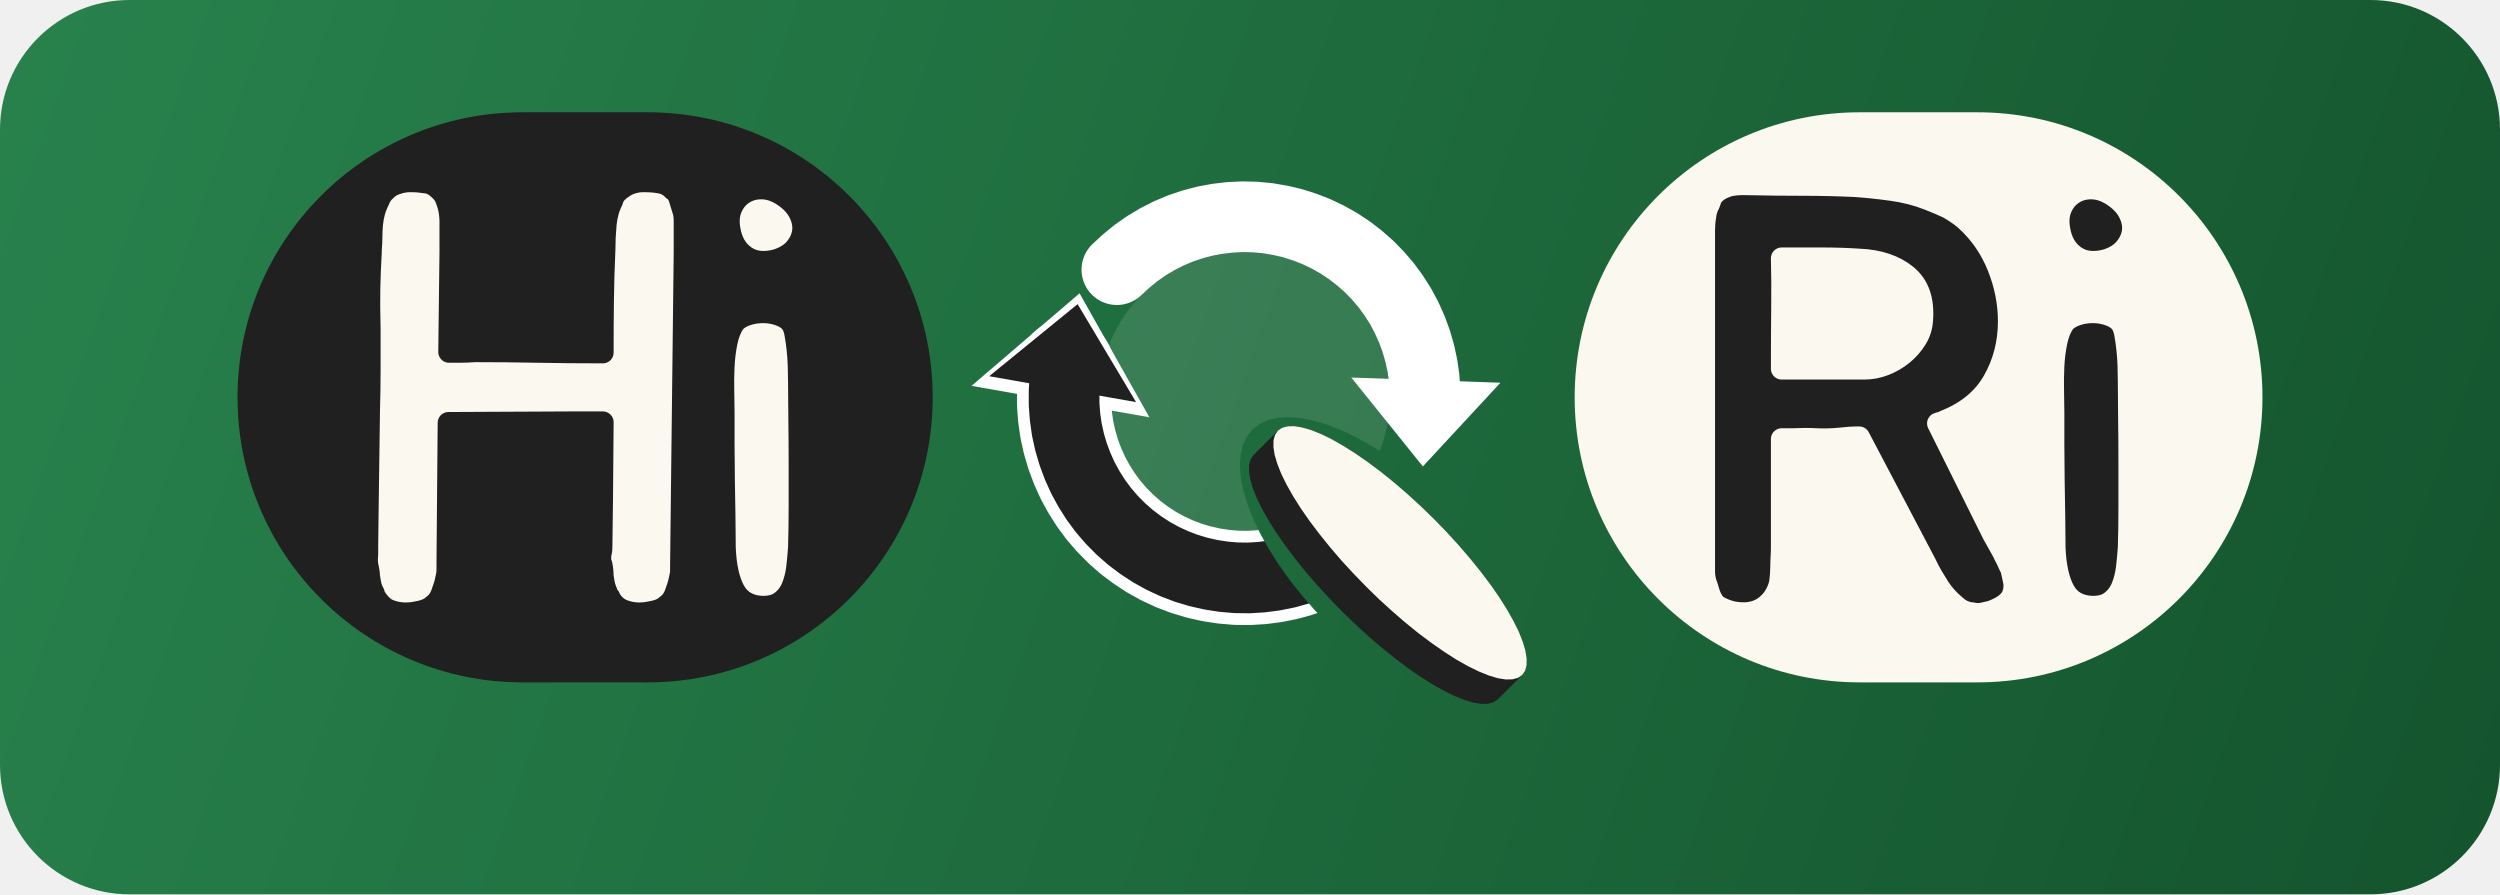
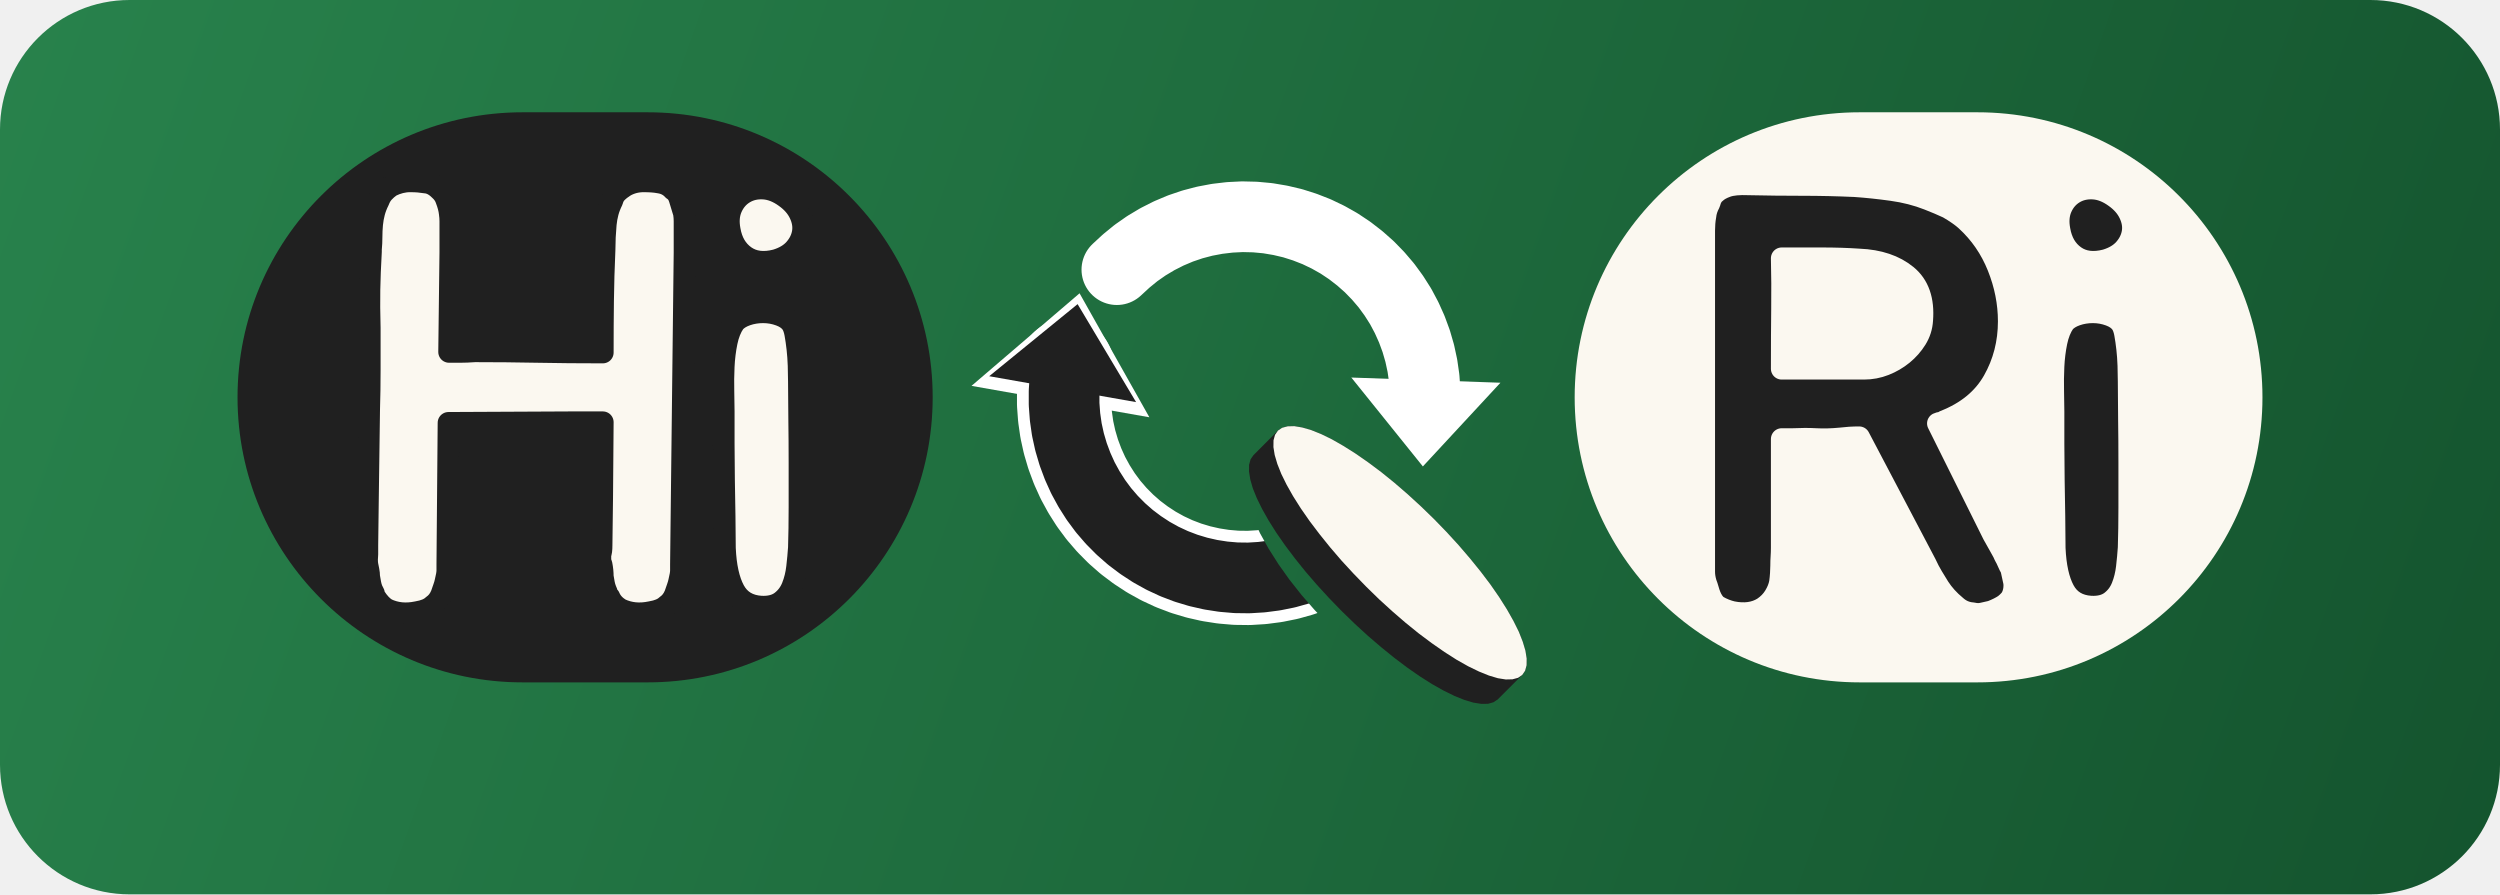
<svg xmlns="http://www.w3.org/2000/svg" viewBox="-395.51 -302.03 4162.71 1489.15" role="img" aria-label="HiQRi（ひっくり）">
  <defs>
    <linearGradient id="g" gradientUnits="userSpaceOnUse" x1="-395.51" y1="-302.03" x2="3767.19" y2="1187.12">
      <stop offset="0" stop-color="#28824c" />
      <stop offset="1" stop-color="#14542e" />
    </linearGradient>
    <linearGradient id="gm" gradientUnits="userSpaceOnUse" x1="-109.66" y1="-6.95" x2="208.72" y2="106.95">
      <stop offset="0" stop-color="#28824c" />
      <stop offset="1" stop-color="#14542e" />
    </linearGradient>
  </defs>
  <rect x="-395.51" y="-302.03" width="4162.71" height="1489.15" rx="215.74" fill="url(#g)" />
  <rect x="0" y="-115.06" width="1157.48" height="949.24" rx="474.62" fill="#202020" />
  <rect x="2226.45" y="-115.06" width="1145.23" height="949.24" rx="474.62" fill="#fbf8f0" />
  <g stroke-width="35.96" stroke-linejoin="round">
    <path d="M743.235 53Q744.235 60 744.235 66.0Q744.235 72 744.235 78V119L738.235 638V648Q738.235 654 735.235 666Q734.235 671 732.235 676.5Q730.235 682 728.235 688Q723.235 700 714.235 706Q706.235 714 688.235 717Q660.235 723 637.235 712Q624.235 704 619.235 692Q617.235 690 615.235 686Q615.235 684 613.235 680Q611.235 675 610.235 669.5Q609.235 664 608.235 658Q608.235 653 607.735 648.0Q607.235 643 606.235 638Q604.235 633 604.235 629.5Q604.235 626 604.235 621Q606.235 617 606.235 606L607.235 527L608.235 401H554.235L351.235 402L349.235 638V648Q349.235 654 346.235 666Q345.235 671 343.235 676.5Q341.235 682 339.235 688Q334.235 700 325.235 706Q317.235 714 299.235 717Q271.235 723 248.235 712Q238.235 706 229.235 692Q227.235 688 227.235 686L224.235 680Q222.235 675 221.235 669.5Q220.235 664 219.235 658Q219.235 653 218.235 648.0Q217.235 643 216.235 638Q215.235 630 216.235 621V606L217.235 527L219.235 380Q220.235 348 220.235 314.0Q220.235 280 220.235 244Q219.235 208 219.735 180.0Q220.235 152 222.235 117V113Q223.235 103 223.235 92.5Q223.235 82 224.235 71Q225.235 61 227.735 51.5Q230.235 42 235.235 32Q238.235 24 243.235 18.5Q248.235 13 255.235 8Q271.235 0 287.235 0Q295.235 0 301.235 0.5Q307.235 1 313.235 2Q325.235 3 336.235 14Q344.235 21 347.235 30Q352.235 43 353.235 53Q354.235 60 354.235 66.0Q354.235 72 354.235 78V119L352.235 284Q360.235 284 370.735 284.0Q381.235 284 395.235 283Q447.235 283 498.735 284.0Q550.235 285 607.235 285H608.235Q608.235 240 608.735 199.0Q609.235 158 611.235 113Q611.235 103 611.735 92.5Q612.235 82 613.235 71Q614.235 61 616.735 51.5Q619.235 42 624.235 32Q626.235 24 631.735 18.5Q637.235 13 645.235 8Q659.235 0 676.235 0Q684.235 0 690.735 0.5Q697.235 1 702.235 2Q716.235 4 725.235 14Q733.235 19 736.235 30Q738.235 36 739.735 41.5Q741.235 47 743.235 53Z" fill="#fbf8f0" stroke="#202020" />
    <path d="M934.623 333Q934.623 361 935.123 396.0Q935.623 431 935.623 468.5Q935.623 506 935.623 542.5Q935.623 579 934.623 610Q933.623 625 931.623 642.5Q929.623 660 923.623 675.0Q917.623 690 905.123 699.5Q892.623 709 871.623 708Q840.623 706 827.123 681.0Q813.623 656 811.623 611Q811.623 588 811.123 558.0Q810.623 528 810.123 497.0Q809.623 466 809.623 436.5Q809.623 407 809.623 383Q809.623 369 809.123 349.0Q808.623 329 809.623 308.0Q810.623 287 814.623 267.5Q818.623 248 827.623 235Q834.623 227 847.623 222.5Q860.623 218 875.123 218.0Q889.623 218 903.123 223.0Q916.623 228 922.623 237Q926.623 243 928.623 254.0Q930.623 265 932.123 278.5Q933.623 292 934.123 306.5Q934.623 321 934.623 333ZM896.623 131Q865.623 139 845.123 124.5Q824.623 110 819.623 81Q815.623 60 822.623 44.0Q829.623 28 843.623 19.5Q857.623 11 875.623 12.0Q893.623 13 911.623 26Q928.623 38 936.123 54.0Q943.623 70 941.123 85.0Q938.623 100 927.623 112.5Q916.623 125 896.623 131Z" fill="#fbf8f0" stroke="#202020" />
    <path d="M2958.182 668Q2959.182 678 2956.182 687Q2954.182 693 2950.682 697.0Q2947.182 701 2942.182 705Q2933.182 711 2920.182 716Q2912.182 718 2904.682 719.5Q2897.182 721 2889.182 719Q2873.182 718 2861.182 707Q2844.182 693 2833.182 676Q2828.182 668 2822.182 658.0Q2816.182 648 2811.182 637L2700.182 426Q2692.182 426 2684.182 426.5Q2676.182 427 2668.182 428Q2647.182 430 2628.682 429.0Q2610.182 428 2590.182 429H2571.182V610Q2571.182 618 2570.682 625.0Q2570.182 632 2570.182 640Q2570.182 645 2569.682 653.0Q2569.182 661 2568.182 668Q2566.182 679 2559.182 690.5Q2552.182 702 2540.182 710Q2519.182 723 2489.182 717Q2476.182 714 2464.182 707Q2460.182 704 2457.182 699.5Q2454.182 695 2452.182 690Q2450.182 685 2448.682 679.5Q2447.182 674 2445.182 669Q2442.182 659 2442.182 650V82Q2442.182 76 2442.682 69.5Q2443.182 63 2444.182 58Q2445.182 47 2451.182 36Q2454.182 24 2461.182 19Q2467.182 13 2479.682 8.5Q2492.182 4 2516.182 5Q2561.182 6 2605.182 6.0Q2649.182 6 2693.182 8Q2722.182 10 2754.682 14.5Q2787.182 19 2815.182 30Q2833.182 37 2848.182 44Q2867.182 55 2878.182 65Q2913.182 97 2931.182 142.0Q2949.182 187 2949.182 233Q2949.182 287 2923.682 332.0Q2898.182 377 2842.182 399Q2840.182 401 2836.682 401.5Q2833.182 402 2831.182 403L2923.182 588L2932.182 604Q2934.182 608 2937.182 613.0Q2940.182 618 2942.182 623Q2945.182 628 2947.682 634.0Q2950.182 640 2953.182 645Q2956.182 659 2958.182 668ZM2708.182 312Q2726.182 312 2742.682 305.5Q2759.182 299 2772.682 288.0Q2786.182 277 2795.182 262.5Q2804.182 248 2805.182 231Q2809.182 181 2779.182 156.5Q2749.182 132 2700.182 130Q2671.182 128 2636.682 128.0Q2602.182 128 2571.182 128Q2572.182 169 2571.682 211.5Q2571.182 254 2571.182 312Z" fill="#202020" stroke="#fbf8f0" />
    <path d="M3148.819 333Q3148.819 361 3149.319 396.0Q3149.819 431 3149.819 468.5Q3149.819 506 3149.819 542.5Q3149.819 579 3148.819 610Q3147.819 625 3145.819 642.5Q3143.819 660 3137.819 675.0Q3131.819 690 3119.319 699.5Q3106.819 709 3085.819 708Q3054.819 706 3041.319 681.0Q3027.819 656 3025.819 611Q3025.819 588 3025.319 558.0Q3024.819 528 3024.319 497.0Q3023.819 466 3023.819 436.5Q3023.819 407 3023.819 383Q3023.819 369 3023.319 349.0Q3022.819 329 3023.819 308.0Q3024.819 287 3028.819 267.5Q3032.819 248 3041.819 235Q3048.819 227 3061.819 222.5Q3074.819 218 3089.319 218.0Q3103.819 218 3117.319 223.0Q3130.819 228 3136.819 237Q3140.819 243 3142.819 254.0Q3144.819 265 3146.319 278.5Q3147.819 292 3148.319 306.5Q3148.819 321 3148.819 333ZM3110.819 131Q3079.819 139 3059.319 124.5Q3038.819 110 3033.819 81Q3029.819 60 3036.819 44.0Q3043.819 28 3057.819 19.5Q3071.819 11 3089.819 12.0Q3107.819 13 3125.819 26Q3142.819 38 3150.319 54.0Q3157.819 70 3155.319 85.0Q3152.819 100 3141.819 112.5Q3130.819 125 3110.819 131Z" fill="#202020" stroke="#fbf8f0" />
  </g>
  <g transform="translate(1676.88 359.56) scale(13.07487) translate(-48.85 -43.65)">
-     <circle cx="48.85" cy="43.65" r="23" fill="url(#gm)" />
-     <circle cx="48.85" cy="43.65" r="18.5" fill="#ffffff" opacity="0.12" />
    <path d="M32.58 27.39L33.77 26.29L35.02 25.27L36.35 24.34L37.74 23.51L39.18 22.78L40.67 22.15L42.2 21.63L43.76 21.22L45.35 20.92L46.96 20.73L48.57 20.65L50.19 20.69L51.8 20.84L53.4 21.11L54.97 21.48L56.51 21.97L58.02 22.56L59.48 23.26L60.88 24.05L62.23 24.95L63.51 25.94L64.72 27.01L65.85 28.17L66.9 29.4L67.85 30.7L68.72 32.07L69.48 33.5L70.14 34.97L70.7 36.49L71.15 38.04L71.49 39.62L71.72 41.22L71.83 42.84L71.83 44.45" fill="none" stroke="#ffffff" stroke-width="9" stroke-linecap="round" stroke-linejoin="round" />
    <polygon points="71.55,52.45 81.43,41.79 62.44,41.13" fill="#ffffff" />
    <path d="M66.47 58.44L65.38 59.65L64.2 60.77L62.95 61.82L61.64 62.77L60.25 63.62L58.81 64.38L57.32 65.03L55.79 65.58L54.22 66.02L52.63 66.34L51.01 66.55L49.39 66.65L47.76 66.63L46.14 66.49L44.53 66.24L42.95 65.88L41.39 65.41L39.87 64.83L38.39 64.14L36.97 63.35L35.61 62.46L34.31 61.48L33.09 60.41L31.94 59.25L30.88 58.02L29.91 56.71L29.04 55.34L28.26 53.91L27.59 52.43L27.02 50.9L26.56 49.34L26.21 47.75L25.98 46.14L25.86 44.52L25.86 42.89L25.97 41.27L26.2 39.66" fill="none" stroke="#ffffff" stroke-width="12" stroke-linecap="round" stroke-linejoin="round" />
    <polygon points="27.83,30.4 14.07,42.19 36.72,46.19" fill="#ffffff" />
    <path d="M66.47 58.44L65.38 59.65L64.2 60.77L62.95 61.82L61.64 62.77L60.25 63.62L58.81 64.38L57.32 65.03L55.79 65.58L54.22 66.02L52.63 66.34L51.01 66.55L49.39 66.65L47.76 66.63L46.14 66.49L44.53 66.24L42.95 65.88L41.39 65.41L39.87 64.83L38.39 64.14L36.97 63.35L35.61 62.46L34.31 61.48L33.09 60.41L31.94 59.25L30.88 58.02L29.91 56.71L29.04 55.34L28.26 53.91L27.59 52.43L27.02 50.9L26.56 49.34L26.21 47.75L25.98 46.14L25.86 44.52L25.86 42.89L25.97 41.27L26.2 39.66" fill="none" stroke="#202020" stroke-width="9" stroke-linecap="round" stroke-linejoin="round" />
    <polygon points="27.58,31.78 16.32,40.96 35.03,44.26" fill="#202020" />
    <polygon points="84.34,82.26 83.46,82.96 82.39,83.46 81.16,83.75 79.77,83.85 78.25,83.73 76.6,83.41 74.85,82.89 73.01,82.17 71.11,81.27 69.16,80.19 67.2,78.94 65.23,77.53 63.28,75.99 61.37,74.33 59.52,72.57 57.76,70.73 56.1,68.82 54.56,66.87 53.16,64.9 51.91,62.93 50.83,60.99 49.92,59.08 49.2,57.25 48.68,55.5 48.36,53.85 48.25,52.32 48.34,50.94 48.64,49.7 49.14,48.64 49.84,47.75 50.72,47.06 51.79,46.56 53.02,46.26 54.41,46.17 55.93,46.28 57.58,46.6 59.33,47.12 61.17,47.84 63.07,48.74 65.02,49.83 66.98,51.08 68.95,52.48 70.9,54.02 72.81,55.68 74.66,57.44 76.42,59.29 78.08,61.19 79.62,63.14 81.02,65.11 82.27,67.08 83.35,69.03 84.26,70.93 84.97,72.77 85.49,74.52 85.81,76.17 85.93,77.69 85.84,79.08 85.54,80.31 85.04,81.37 84.34,82.26" fill="url(#gm)" />
    <polygon points="81.09,82.12 80.55,82.48 79.85,82.68 79,82.69 77.99,82.53 76.85,82.19 75.58,81.68 74.21,81.01 72.74,80.18 71.19,79.2 69.58,78.08 67.92,76.83 66.24,75.47 64.55,74.02 62.87,72.48 61.22,70.88 59.62,69.23 58.08,67.55 56.62,65.86 55.27,64.18 54.02,62.52 52.9,60.91 51.92,59.36 51.09,57.89 50.41,56.51 49.9,55.25 49.57,54.11 49.41,53.1 49.42,52.24 49.61,51.54 49.98,51.01 53.09,47.89 53.62,47.53 54.33,47.34 55.18,47.32 56.19,47.49 57.33,47.82 58.6,48.33 59.97,49 61.44,49.84 62.99,50.82 64.6,51.94 66.26,53.18 67.94,54.54 69.63,56 71.31,57.54 72.96,59.14 74.56,60.79 76.1,62.47 77.55,64.16 78.91,65.84 80.16,67.49 81.28,69.11 82.26,70.66 83.09,72.13 83.77,73.5 84.27,74.77 84.61,75.91 84.77,76.91 84.76,77.77 84.57,78.47 84.2,79.01" fill="#202020" />
    <polygon points="84.2,79.01 83.67,79.37 82.96,79.56 82.11,79.58 81.1,79.42 79.96,79.08 78.7,78.57 77.32,77.9 75.85,77.07 74.3,76.08 72.69,74.96 71.03,73.72 69.35,72.36 67.66,70.9 65.98,69.37 64.33,67.76 62.73,66.11 61.19,64.44 59.74,62.75 58.38,61.06 57.13,59.41 56.01,57.8 55.03,56.25 54.2,54.78 53.52,53.4 53.02,52.14 52.68,50.99 52.52,49.99 52.53,49.13 52.72,48.43 53.09,47.89 53.62,47.53 54.33,47.34 55.18,47.32 56.19,47.49 57.33,47.82 58.6,48.33 59.97,49 61.44,49.84 62.99,50.82 64.6,51.94 66.26,53.18 67.94,54.54 69.63,56 71.31,57.54 72.96,59.14 74.56,60.79 76.1,62.47 77.55,64.16 78.91,65.84 80.16,67.49 81.28,69.11 82.26,70.66 83.09,72.13 83.77,73.5 84.27,74.77 84.61,75.91 84.77,76.91 84.76,77.77 84.57,78.47 84.2,79.01" fill="#fbf8f0" />
  </g>
</svg>
